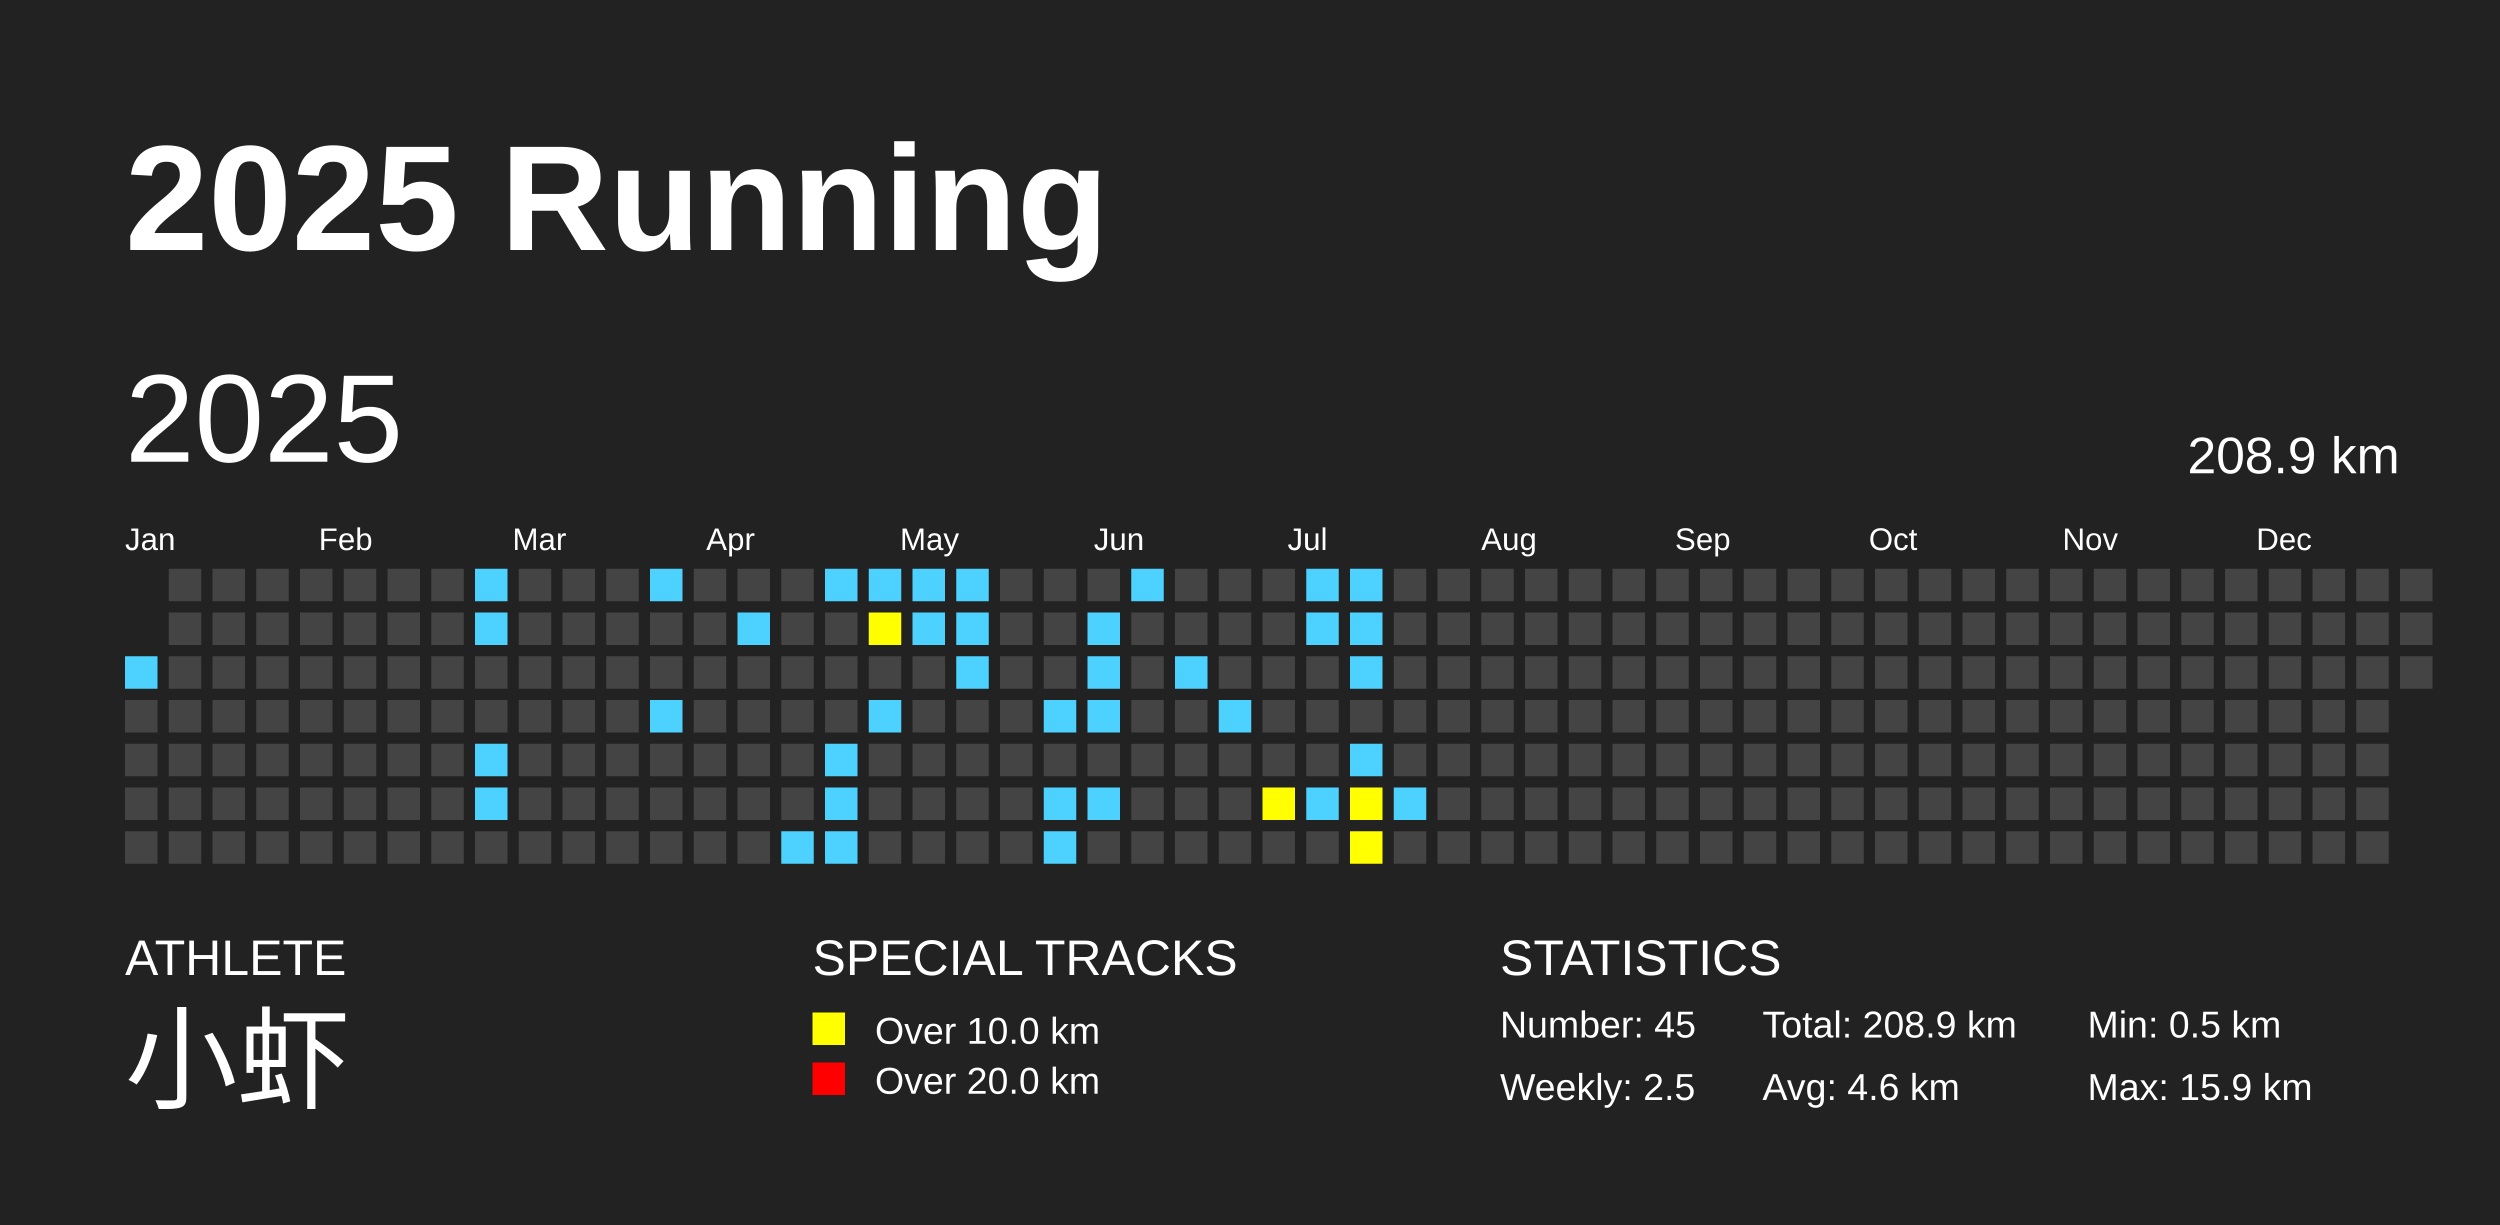
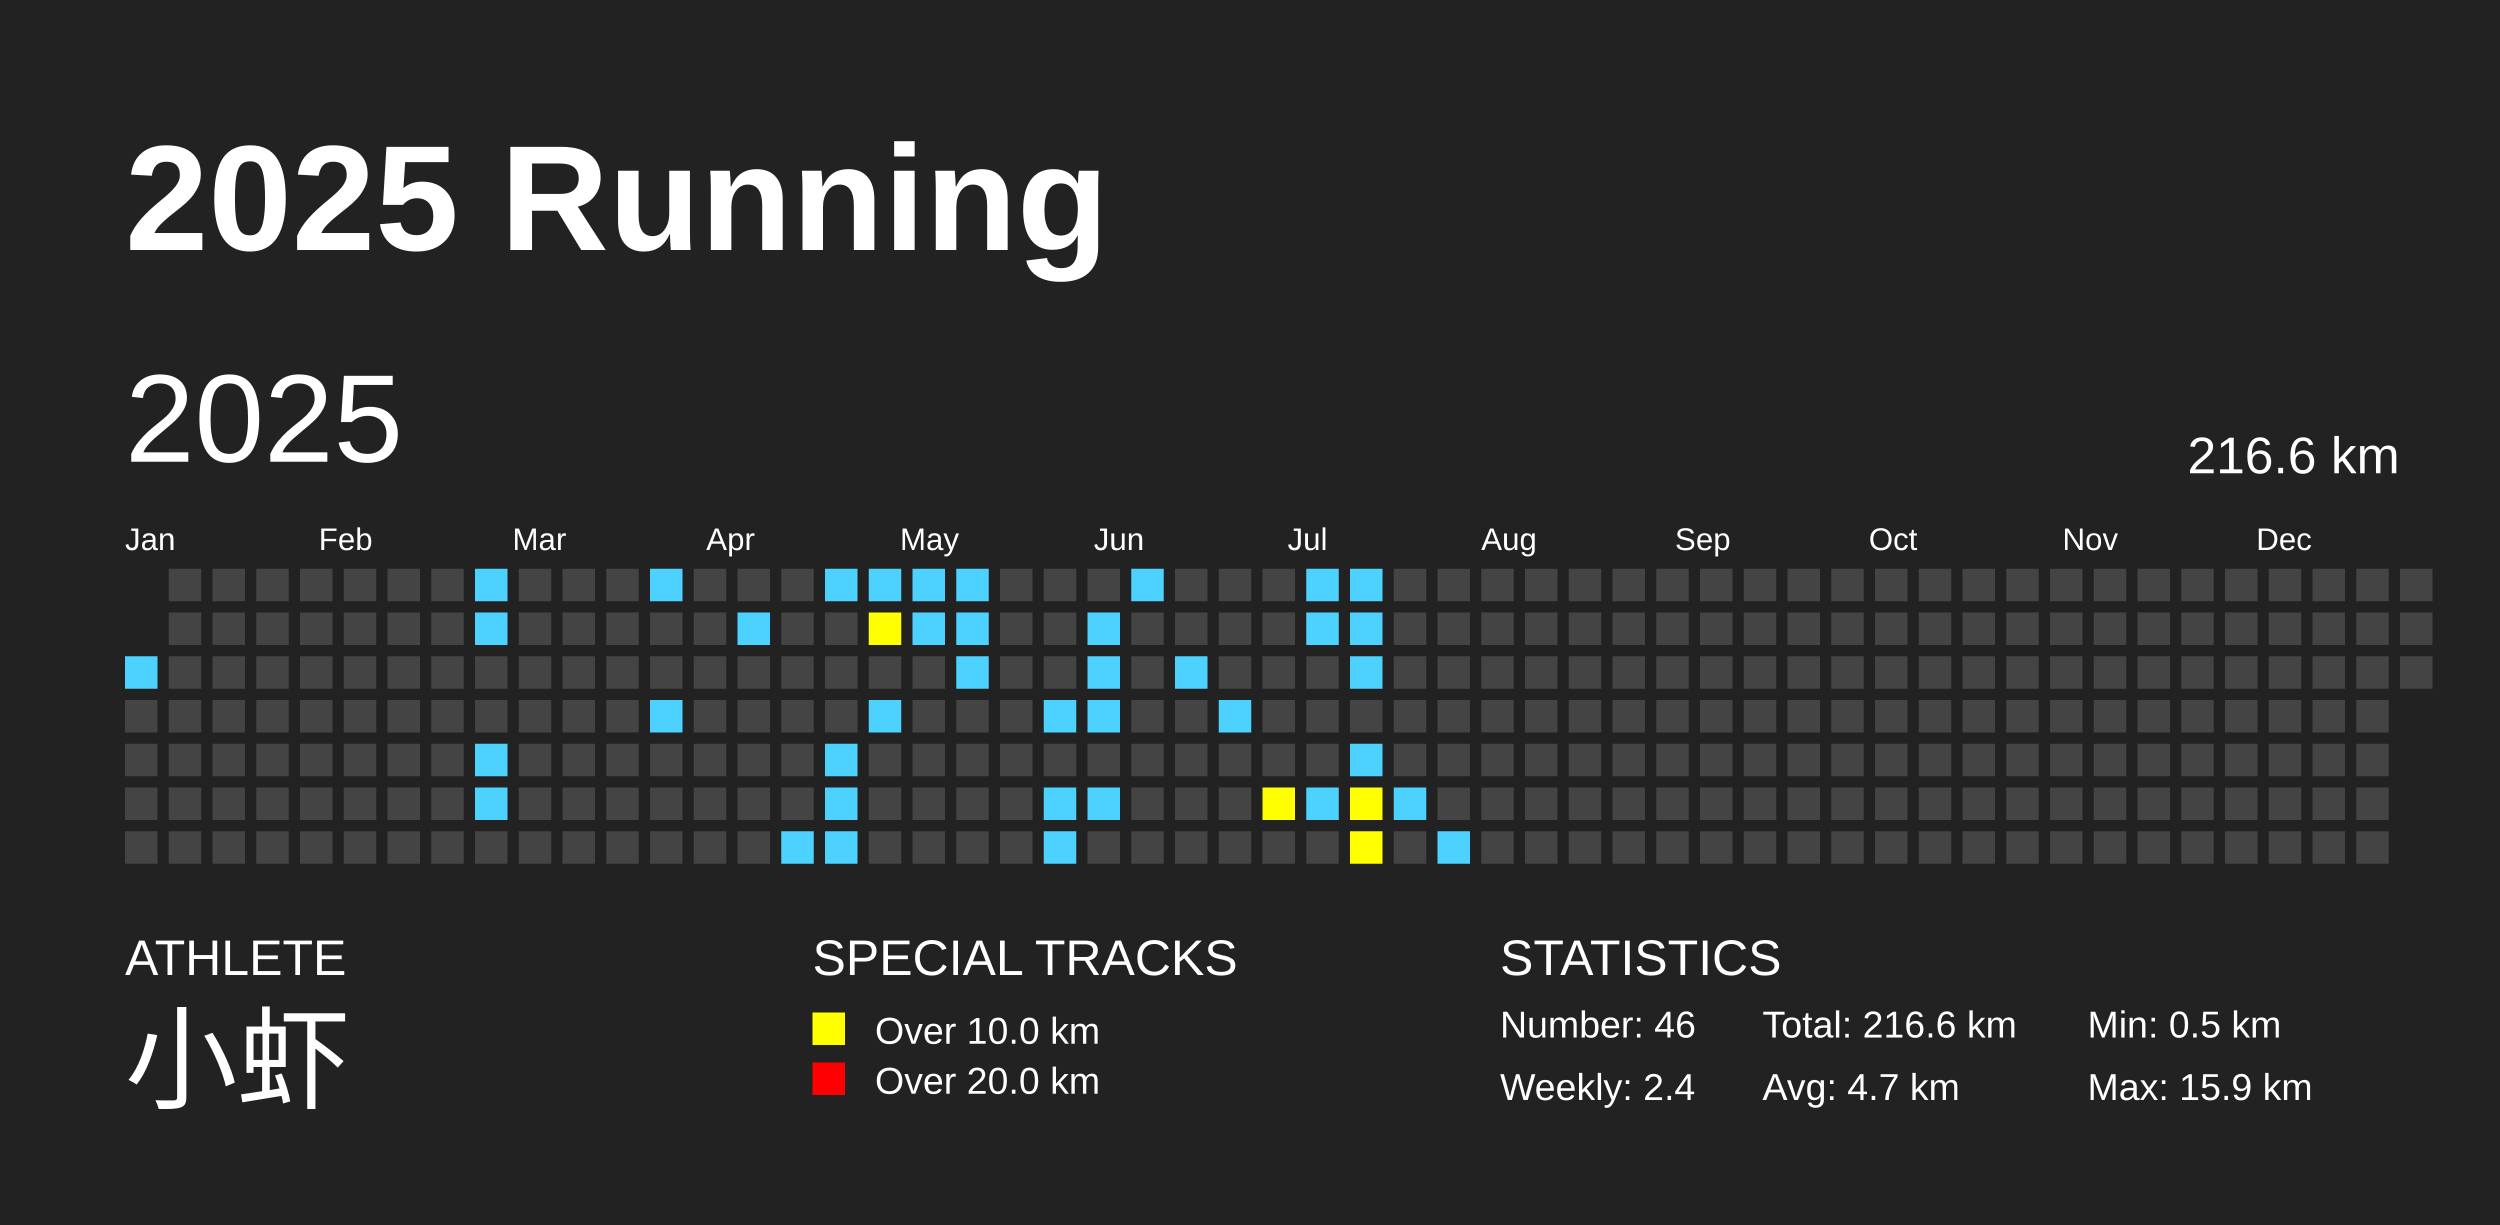
<svg xmlns="http://www.w3.org/2000/svg" baseProfile="full" height="98mm" version="1.1" viewBox="0,0,200,98" width="200mm">
  <defs />
  <rect fill="#222222" height="98" width="200" x="0" y="0" />
  <text fill="#FFFFFF" style="font-size:12px; font-family:Arial; font-weight:bold;" x="10" y="20">2025 Running</text>
  <text fill="#FFFFFF" style="font-size:4px; font-family:Arial" x="10" y="78">ATHLETE</text>
  <text fill="#FFFFFF" style="font-size:9px; font-family:Arial" x="10" y="88">小虾</text>
  <text fill="#FFFFFF" style="font-size:4px; font-family:Arial" x="65" y="78">SPECIAL TRACKS</text>
  <rect fill="yellow" height="2.6" width="2.6" x="65" y="81" />
  <text fill="#FFFFFF" style="font-size:3px; font-family:Arial" x="70" y="83.5">Over 10.0 km</text>
  <rect fill="red" height="2.6" width="2.6" x="65" y="85" />
  <text fill="#FFFFFF" style="font-size:3px; font-family:Arial" x="70" y="87.5">Over 20.0 km</text>
  <text fill="#FFFFFF" style="font-size:4px; font-family:Arial" x="120" y="78">STATISTICS</text>
-   <text fill="#FFFFFF" style="font-size:3px; font-family:Arial" x="120" y="83">Number: 45</text>
-   <text fill="#FFFFFF" style="font-size:3px; font-family:Arial" x="120" y="88">Weekly: 2.5</text>
-   <text fill="#FFFFFF" style="font-size:3px; font-family:Arial" x="141" y="83">Total: 208.9 km</text>
-   <text fill="#FFFFFF" style="font-size:3px; font-family:Arial" x="141" y="88">Avg: 4.6 km</text>
+   <text fill="#FFFFFF" style="font-size:3px; font-family:Arial" x="120" y="83">Number: 46</text>
+   <text fill="#FFFFFF" style="font-size:3px; font-family:Arial" x="120" y="88">Weekly: 2.4</text>
+   <text fill="#FFFFFF" style="font-size:3px; font-family:Arial" x="141" y="83">Total: 216.6 km</text>
+   <text fill="#FFFFFF" style="font-size:3px; font-family:Arial" x="141" y="88">Avg: 4.7 km</text>
  <text fill="#FFFFFF" style="font-size:3px; font-family:Arial" x="167" y="83">Min: 0.5 km</text>
  <text fill="#FFFFFF" style="font-size:3px; font-family:Arial" x="167" y="88">Max: 15.9 km</text>
  <text dominant-baseline="hanging" fill="#FFFFFF" style="font-size:10.0px; font-family:Arial;" x="10" y="30">2025</text>
-   <text dominant-baseline="hanging" fill="#FFFFFF" style="font-size:4.125px; font-family:Arial;" x="175" y="35">208.9 km</text>
+   <text dominant-baseline="hanging" fill="#FFFFFF" style="font-size:4.125px; font-family:Arial;" x="175" y="35">216.6 km</text>
  <text fill="#FFFFFF" style="font-size:2.5px; font-family:Arial" x="10.0" y="44">Jan</text>
  <text fill="#FFFFFF" style="font-size:2.5px; font-family:Arial" x="25.5" y="44">Feb</text>
  <text fill="#FFFFFF" style="font-size:2.5px; font-family:Arial" x="41.0" y="44">Mar</text>
  <text fill="#FFFFFF" style="font-size:2.5px; font-family:Arial" x="56.5" y="44">Apr</text>
  <text fill="#FFFFFF" style="font-size:2.5px; font-family:Arial" x="72.0" y="44">May</text>
  <text fill="#FFFFFF" style="font-size:2.5px; font-family:Arial" x="87.5" y="44">Jun</text>
  <text fill="#FFFFFF" style="font-size:2.5px; font-family:Arial" x="103.0" y="44">Jul</text>
  <text fill="#FFFFFF" style="font-size:2.5px; font-family:Arial" x="118.5" y="44">Aug</text>
  <text fill="#FFFFFF" style="font-size:2.5px; font-family:Arial" x="134.0" y="44">Sep</text>
  <text fill="#FFFFFF" style="font-size:2.5px; font-family:Arial" x="149.5" y="44">Oct</text>
  <text fill="#FFFFFF" style="font-size:2.5px; font-family:Arial" x="165.0" y="44">Nov</text>
  <text fill="#FFFFFF" style="font-size:2.5px; font-family:Arial" x="180.5" y="44">Dec</text>
  <rect fill="#4DD2FF" height="2.6" width="2.6" x="10.0" y="52.5" />
  <rect fill="#444444" height="2.6" width="2.6" x="10.0" y="56.0" />
  <rect fill="#444444" height="2.6" width="2.6" x="10.0" y="59.5" />
  <rect fill="#444444" height="2.6" width="2.6" x="10.0" y="63.0" />
  <rect fill="#444444" height="2.6" width="2.6" x="10.0" y="66.5" />
  <rect fill="#444444" height="2.6" width="2.6" x="13.5" y="45.5" />
  <rect fill="#444444" height="2.6" width="2.6" x="13.5" y="49.0" />
  <rect fill="#444444" height="2.6" width="2.6" x="13.5" y="52.5" />
  <rect fill="#444444" height="2.6" width="2.6" x="13.5" y="56.0" />
  <rect fill="#444444" height="2.6" width="2.6" x="13.5" y="59.5" />
  <rect fill="#444444" height="2.6" width="2.6" x="13.5" y="63.0" />
  <rect fill="#444444" height="2.6" width="2.6" x="13.5" y="66.5" />
  <rect fill="#444444" height="2.6" width="2.6" x="17.0" y="45.5" />
  <rect fill="#444444" height="2.6" width="2.6" x="17.0" y="49.0" />
  <rect fill="#444444" height="2.6" width="2.6" x="17.0" y="52.5" />
  <rect fill="#444444" height="2.6" width="2.6" x="17.0" y="56.0" />
  <rect fill="#444444" height="2.6" width="2.6" x="17.0" y="59.5" />
  <rect fill="#444444" height="2.6" width="2.6" x="17.0" y="63.0" />
  <rect fill="#444444" height="2.6" width="2.6" x="17.0" y="66.5" />
  <rect fill="#444444" height="2.6" width="2.6" x="20.5" y="45.5" />
  <rect fill="#444444" height="2.6" width="2.6" x="20.5" y="49.0" />
  <rect fill="#444444" height="2.6" width="2.6" x="20.5" y="52.5" />
  <rect fill="#444444" height="2.6" width="2.6" x="20.5" y="56.0" />
  <rect fill="#444444" height="2.6" width="2.6" x="20.5" y="59.5" />
  <rect fill="#444444" height="2.6" width="2.6" x="20.5" y="63.0" />
  <rect fill="#444444" height="2.6" width="2.6" x="20.5" y="66.5" />
  <rect fill="#444444" height="2.6" width="2.6" x="24.0" y="45.5" />
  <rect fill="#444444" height="2.6" width="2.6" x="24.0" y="49.0" />
  <rect fill="#444444" height="2.6" width="2.6" x="24.0" y="52.5" />
  <rect fill="#444444" height="2.6" width="2.6" x="24.0" y="56.0" />
  <rect fill="#444444" height="2.6" width="2.6" x="24.0" y="59.5" />
  <rect fill="#444444" height="2.6" width="2.6" x="24.0" y="63.0" />
  <rect fill="#444444" height="2.6" width="2.6" x="24.0" y="66.5" />
  <rect fill="#444444" height="2.6" width="2.6" x="27.5" y="45.5" />
  <rect fill="#444444" height="2.6" width="2.6" x="27.5" y="49.0" />
  <rect fill="#444444" height="2.6" width="2.6" x="27.5" y="52.5" />
  <rect fill="#444444" height="2.6" width="2.6" x="27.5" y="56.0" />
  <rect fill="#444444" height="2.6" width="2.6" x="27.5" y="59.5" />
  <rect fill="#444444" height="2.6" width="2.6" x="27.5" y="63.0" />
  <rect fill="#444444" height="2.6" width="2.6" x="27.5" y="66.5" />
  <rect fill="#444444" height="2.6" width="2.6" x="31.0" y="45.5" />
  <rect fill="#444444" height="2.6" width="2.6" x="31.0" y="49.0" />
  <rect fill="#444444" height="2.6" width="2.6" x="31.0" y="52.5" />
  <rect fill="#444444" height="2.6" width="2.6" x="31.0" y="56.0" />
  <rect fill="#444444" height="2.6" width="2.6" x="31.0" y="59.5" />
  <rect fill="#444444" height="2.6" width="2.6" x="31.0" y="63.0" />
  <rect fill="#444444" height="2.6" width="2.6" x="31.0" y="66.5" />
  <rect fill="#444444" height="2.6" width="2.6" x="34.5" y="45.5" />
  <rect fill="#444444" height="2.6" width="2.6" x="34.5" y="49.0" />
  <rect fill="#444444" height="2.6" width="2.6" x="34.5" y="52.5" />
  <rect fill="#444444" height="2.6" width="2.6" x="34.5" y="56.0" />
  <rect fill="#444444" height="2.6" width="2.6" x="34.5" y="59.5" />
  <rect fill="#444444" height="2.6" width="2.6" x="34.5" y="63.0" />
  <rect fill="#444444" height="2.6" width="2.6" x="34.5" y="66.5" />
  <rect fill="#4DD2FF" height="2.6" width="2.6" x="38.0" y="45.5" />
  <rect fill="#4DD2FF" height="2.6" width="2.6" x="38.0" y="49.0" />
  <rect fill="#444444" height="2.6" width="2.6" x="38.0" y="52.5" />
  <rect fill="#444444" height="2.6" width="2.6" x="38.0" y="56.0" />
  <rect fill="#4DD2FF" height="2.6" width="2.6" x="38.0" y="59.5" />
  <rect fill="#4DD2FF" height="2.6" width="2.6" x="38.0" y="63.0" />
  <rect fill="#444444" height="2.6" width="2.6" x="38.0" y="66.5" />
  <rect fill="#444444" height="2.6" width="2.6" x="41.5" y="45.5" />
  <rect fill="#444444" height="2.6" width="2.6" x="41.5" y="49.0" />
  <rect fill="#444444" height="2.6" width="2.6" x="41.5" y="52.5" />
  <rect fill="#444444" height="2.6" width="2.6" x="41.5" y="56.0" />
  <rect fill="#444444" height="2.6" width="2.6" x="41.5" y="59.5" />
  <rect fill="#444444" height="2.6" width="2.6" x="41.5" y="63.0" />
  <rect fill="#444444" height="2.6" width="2.6" x="41.5" y="66.5" />
  <rect fill="#444444" height="2.6" width="2.6" x="45.0" y="45.5" />
  <rect fill="#444444" height="2.6" width="2.6" x="45.0" y="49.0" />
  <rect fill="#444444" height="2.6" width="2.6" x="45.0" y="52.5" />
  <rect fill="#444444" height="2.6" width="2.6" x="45.0" y="56.0" />
  <rect fill="#444444" height="2.6" width="2.6" x="45.0" y="59.5" />
  <rect fill="#444444" height="2.6" width="2.6" x="45.0" y="63.0" />
  <rect fill="#444444" height="2.6" width="2.6" x="45.0" y="66.5" />
  <rect fill="#444444" height="2.6" width="2.6" x="48.5" y="45.5" />
  <rect fill="#444444" height="2.6" width="2.6" x="48.5" y="49.0" />
  <rect fill="#444444" height="2.6" width="2.6" x="48.5" y="52.5" />
  <rect fill="#444444" height="2.6" width="2.6" x="48.5" y="56.0" />
  <rect fill="#444444" height="2.6" width="2.6" x="48.5" y="59.5" />
  <rect fill="#444444" height="2.6" width="2.6" x="48.5" y="63.0" />
  <rect fill="#444444" height="2.6" width="2.6" x="48.5" y="66.5" />
  <rect fill="#4DD2FF" height="2.6" width="2.6" x="52.0" y="45.5" />
  <rect fill="#444444" height="2.6" width="2.6" x="52.0" y="49.0" />
  <rect fill="#444444" height="2.6" width="2.6" x="52.0" y="52.5" />
  <rect fill="#4DD2FF" height="2.6" width="2.6" x="52.0" y="56.0" />
  <rect fill="#444444" height="2.6" width="2.6" x="52.0" y="59.5" />
  <rect fill="#444444" height="2.6" width="2.6" x="52.0" y="63.0" />
  <rect fill="#444444" height="2.6" width="2.6" x="52.0" y="66.5" />
  <rect fill="#444444" height="2.6" width="2.6" x="55.5" y="45.5" />
  <rect fill="#444444" height="2.6" width="2.6" x="55.5" y="49.0" />
  <rect fill="#444444" height="2.6" width="2.6" x="55.5" y="52.5" />
  <rect fill="#444444" height="2.6" width="2.6" x="55.5" y="56.0" />
  <rect fill="#444444" height="2.6" width="2.6" x="55.5" y="59.5" />
  <rect fill="#444444" height="2.6" width="2.6" x="55.5" y="63.0" />
  <rect fill="#444444" height="2.6" width="2.6" x="55.5" y="66.5" />
  <rect fill="#444444" height="2.6" width="2.6" x="59.0" y="45.5" />
  <rect fill="#4DD2FF" height="2.6" width="2.6" x="59.0" y="49.0" />
  <rect fill="#444444" height="2.6" width="2.6" x="59.0" y="52.5" />
  <rect fill="#444444" height="2.6" width="2.6" x="59.0" y="56.0" />
  <rect fill="#444444" height="2.6" width="2.6" x="59.0" y="59.5" />
  <rect fill="#444444" height="2.6" width="2.6" x="59.0" y="63.0" />
  <rect fill="#444444" height="2.6" width="2.6" x="59.0" y="66.5" />
  <rect fill="#444444" height="2.6" width="2.6" x="62.5" y="45.5" />
  <rect fill="#444444" height="2.6" width="2.6" x="62.5" y="49.0" />
  <rect fill="#444444" height="2.6" width="2.6" x="62.5" y="52.5" />
  <rect fill="#444444" height="2.6" width="2.6" x="62.5" y="56.0" />
  <rect fill="#444444" height="2.6" width="2.6" x="62.5" y="59.5" />
  <rect fill="#444444" height="2.6" width="2.6" x="62.5" y="63.0" />
  <rect fill="#4DD2FF" height="2.6" width="2.6" x="62.5" y="66.5" />
  <rect fill="#4DD2FF" height="2.6" width="2.6" x="66.0" y="45.5" />
  <rect fill="#444444" height="2.6" width="2.6" x="66.0" y="49.0" />
  <rect fill="#444444" height="2.6" width="2.6" x="66.0" y="52.5" />
  <rect fill="#444444" height="2.6" width="2.6" x="66.0" y="56.0" />
  <rect fill="#4DD2FF" height="2.6" width="2.6" x="66.0" y="59.5" />
  <rect fill="#4DD2FF" height="2.6" width="2.6" x="66.0" y="63.0" />
  <rect fill="#4DD2FF" height="2.6" width="2.6" x="66.0" y="66.5" />
  <rect fill="#4DD2FF" height="2.6" width="2.6" x="69.5" y="45.5" />
  <rect fill="yellow" height="2.6" width="2.6" x="69.5" y="49.0" />
  <rect fill="#444444" height="2.6" width="2.6" x="69.5" y="52.5" />
  <rect fill="#4DD2FF" height="2.6" width="2.6" x="69.5" y="56.0" />
  <rect fill="#444444" height="2.6" width="2.6" x="69.5" y="59.5" />
  <rect fill="#444444" height="2.6" width="2.6" x="69.5" y="63.0" />
  <rect fill="#444444" height="2.6" width="2.6" x="69.5" y="66.5" />
  <rect fill="#4DD2FF" height="2.6" width="2.6" x="73.0" y="45.5" />
  <rect fill="#4DD2FF" height="2.6" width="2.6" x="73.0" y="49.0" />
  <rect fill="#444444" height="2.6" width="2.6" x="73.0" y="52.5" />
  <rect fill="#444444" height="2.6" width="2.6" x="73.0" y="56.0" />
  <rect fill="#444444" height="2.6" width="2.6" x="73.0" y="59.5" />
  <rect fill="#444444" height="2.6" width="2.6" x="73.0" y="63.0" />
  <rect fill="#444444" height="2.6" width="2.6" x="73.0" y="66.5" />
  <rect fill="#4DD2FF" height="2.6" width="2.6" x="76.5" y="45.5" />
  <rect fill="#4DD2FF" height="2.6" width="2.6" x="76.5" y="49.0" />
  <rect fill="#4DD2FF" height="2.6" width="2.6" x="76.5" y="52.5" />
  <rect fill="#444444" height="2.6" width="2.6" x="76.5" y="56.0" />
  <rect fill="#444444" height="2.6" width="2.6" x="76.5" y="59.5" />
  <rect fill="#444444" height="2.6" width="2.6" x="76.5" y="63.0" />
  <rect fill="#444444" height="2.6" width="2.6" x="76.5" y="66.5" />
  <rect fill="#444444" height="2.6" width="2.6" x="80.0" y="45.5" />
  <rect fill="#444444" height="2.6" width="2.6" x="80.0" y="49.0" />
  <rect fill="#444444" height="2.6" width="2.6" x="80.0" y="52.5" />
  <rect fill="#444444" height="2.6" width="2.6" x="80.0" y="56.0" />
  <rect fill="#444444" height="2.6" width="2.6" x="80.0" y="59.5" />
  <rect fill="#444444" height="2.6" width="2.6" x="80.0" y="63.0" />
  <rect fill="#444444" height="2.6" width="2.6" x="80.0" y="66.5" />
  <rect fill="#444444" height="2.6" width="2.6" x="83.5" y="45.5" />
  <rect fill="#444444" height="2.6" width="2.6" x="83.5" y="49.0" />
  <rect fill="#444444" height="2.6" width="2.6" x="83.5" y="52.5" />
  <rect fill="#4DD2FF" height="2.6" width="2.6" x="83.5" y="56.0" />
  <rect fill="#444444" height="2.6" width="2.6" x="83.5" y="59.5" />
  <rect fill="#4DD2FF" height="2.6" width="2.6" x="83.5" y="63.0" />
  <rect fill="#4DD2FF" height="2.6" width="2.6" x="83.5" y="66.5" />
  <rect fill="#444444" height="2.6" width="2.6" x="87.0" y="45.5" />
  <rect fill="#4DD2FF" height="2.6" width="2.6" x="87.0" y="49.0" />
  <rect fill="#4DD2FF" height="2.6" width="2.6" x="87.0" y="52.5" />
  <rect fill="#4DD2FF" height="2.6" width="2.6" x="87.0" y="56.0" />
  <rect fill="#444444" height="2.6" width="2.6" x="87.0" y="59.5" />
  <rect fill="#4DD2FF" height="2.6" width="2.6" x="87.0" y="63.0" />
  <rect fill="#444444" height="2.6" width="2.6" x="87.0" y="66.5" />
  <rect fill="#4DD2FF" height="2.6" width="2.6" x="90.5" y="45.5" />
  <rect fill="#444444" height="2.6" width="2.6" x="90.5" y="49.0" />
  <rect fill="#444444" height="2.6" width="2.6" x="90.5" y="52.5" />
  <rect fill="#444444" height="2.6" width="2.6" x="90.5" y="56.0" />
  <rect fill="#444444" height="2.6" width="2.6" x="90.5" y="59.5" />
  <rect fill="#444444" height="2.6" width="2.6" x="90.5" y="63.0" />
  <rect fill="#444444" height="2.6" width="2.6" x="90.5" y="66.5" />
  <rect fill="#444444" height="2.6" width="2.6" x="94.0" y="45.5" />
  <rect fill="#444444" height="2.6" width="2.6" x="94.0" y="49.0" />
  <rect fill="#4DD2FF" height="2.6" width="2.6" x="94.0" y="52.5" />
  <rect fill="#444444" height="2.6" width="2.6" x="94.0" y="56.0" />
  <rect fill="#444444" height="2.6" width="2.6" x="94.0" y="59.5" />
  <rect fill="#444444" height="2.6" width="2.6" x="94.0" y="63.0" />
  <rect fill="#444444" height="2.6" width="2.6" x="94.0" y="66.5" />
  <rect fill="#444444" height="2.6" width="2.6" x="97.5" y="45.5" />
  <rect fill="#444444" height="2.6" width="2.6" x="97.5" y="49.0" />
  <rect fill="#444444" height="2.6" width="2.6" x="97.5" y="52.5" />
  <rect fill="#4DD2FF" height="2.6" width="2.6" x="97.5" y="56.0" />
  <rect fill="#444444" height="2.6" width="2.6" x="97.5" y="59.5" />
  <rect fill="#444444" height="2.6" width="2.6" x="97.5" y="63.0" />
  <rect fill="#444444" height="2.6" width="2.6" x="97.5" y="66.5" />
  <rect fill="#444444" height="2.6" width="2.6" x="101.0" y="45.5" />
  <rect fill="#444444" height="2.6" width="2.6" x="101.0" y="49.0" />
  <rect fill="#444444" height="2.6" width="2.6" x="101.0" y="52.5" />
  <rect fill="#444444" height="2.6" width="2.6" x="101.0" y="56.0" />
  <rect fill="#444444" height="2.6" width="2.6" x="101.0" y="59.5" />
  <rect fill="yellow" height="2.6" width="2.6" x="101.0" y="63.0" />
  <rect fill="#444444" height="2.6" width="2.6" x="101.0" y="66.5" />
  <rect fill="#4DD2FF" height="2.6" width="2.6" x="104.5" y="45.5" />
  <rect fill="#4DD2FF" height="2.6" width="2.6" x="104.5" y="49.0" />
  <rect fill="#444444" height="2.6" width="2.6" x="104.5" y="52.5" />
  <rect fill="#444444" height="2.6" width="2.6" x="104.5" y="56.0" />
  <rect fill="#444444" height="2.6" width="2.6" x="104.5" y="59.5" />
  <rect fill="#4DD2FF" height="2.6" width="2.6" x="104.5" y="63.0" />
  <rect fill="#444444" height="2.6" width="2.6" x="104.5" y="66.5" />
  <rect fill="#4DD2FF" height="2.6" width="2.6" x="108.0" y="45.5" />
  <rect fill="#4DD2FF" height="2.6" width="2.6" x="108.0" y="49.0" />
  <rect fill="#4DD2FF" height="2.6" width="2.6" x="108.0" y="52.5" />
  <rect fill="#444444" height="2.6" width="2.6" x="108.0" y="56.0" />
  <rect fill="#4DD2FF" height="2.6" width="2.6" x="108.0" y="59.5" />
  <rect fill="yellow" height="2.6" width="2.6" x="108.0" y="63.0" />
  <rect fill="yellow" height="2.6" width="2.6" x="108.0" y="66.5" />
  <rect fill="#444444" height="2.6" width="2.6" x="111.5" y="45.5" />
  <rect fill="#444444" height="2.6" width="2.6" x="111.5" y="49.0" />
  <rect fill="#444444" height="2.6" width="2.6" x="111.5" y="52.5" />
  <rect fill="#444444" height="2.6" width="2.6" x="111.5" y="56.0" />
  <rect fill="#444444" height="2.6" width="2.6" x="111.5" y="59.5" />
  <rect fill="#4DD2FF" height="2.6" width="2.6" x="111.5" y="63.0" />
  <rect fill="#444444" height="2.6" width="2.6" x="111.5" y="66.5" />
  <rect fill="#444444" height="2.6" width="2.6" x="115.0" y="45.5" />
  <rect fill="#444444" height="2.6" width="2.6" x="115.0" y="49.0" />
  <rect fill="#444444" height="2.6" width="2.6" x="115.0" y="52.5" />
  <rect fill="#444444" height="2.6" width="2.6" x="115.0" y="56.0" />
  <rect fill="#444444" height="2.6" width="2.6" x="115.0" y="59.5" />
  <rect fill="#444444" height="2.6" width="2.6" x="115.0" y="63.0" />
-   <rect fill="#444444" height="2.6" width="2.6" x="115.0" y="66.5" />
+   <rect fill="#4DD2FF" height="2.6" width="2.6" x="115.0" y="66.5" />
  <rect fill="#444444" height="2.6" width="2.6" x="118.5" y="45.5" />
  <rect fill="#444444" height="2.6" width="2.6" x="118.5" y="49.0" />
  <rect fill="#444444" height="2.6" width="2.6" x="118.5" y="52.5" />
  <rect fill="#444444" height="2.6" width="2.6" x="118.5" y="56.0" />
  <rect fill="#444444" height="2.6" width="2.6" x="118.5" y="59.5" />
  <rect fill="#444444" height="2.6" width="2.6" x="118.5" y="63.0" />
  <rect fill="#444444" height="2.6" width="2.6" x="118.5" y="66.5" />
  <rect fill="#444444" height="2.6" width="2.6" x="122.0" y="45.5" />
  <rect fill="#444444" height="2.6" width="2.6" x="122.0" y="49.0" />
  <rect fill="#444444" height="2.6" width="2.6" x="122.0" y="52.5" />
  <rect fill="#444444" height="2.6" width="2.6" x="122.0" y="56.0" />
  <rect fill="#444444" height="2.6" width="2.6" x="122.0" y="59.5" />
  <rect fill="#444444" height="2.6" width="2.6" x="122.0" y="63.0" />
  <rect fill="#444444" height="2.6" width="2.6" x="122.0" y="66.5" />
  <rect fill="#444444" height="2.6" width="2.6" x="125.5" y="45.5" />
  <rect fill="#444444" height="2.6" width="2.6" x="125.5" y="49.0" />
  <rect fill="#444444" height="2.6" width="2.6" x="125.5" y="52.5" />
  <rect fill="#444444" height="2.6" width="2.6" x="125.5" y="56.0" />
  <rect fill="#444444" height="2.6" width="2.6" x="125.5" y="59.5" />
  <rect fill="#444444" height="2.6" width="2.6" x="125.5" y="63.0" />
  <rect fill="#444444" height="2.6" width="2.6" x="125.5" y="66.5" />
  <rect fill="#444444" height="2.6" width="2.6" x="129.0" y="45.5" />
  <rect fill="#444444" height="2.6" width="2.6" x="129.0" y="49.0" />
  <rect fill="#444444" height="2.6" width="2.6" x="129.0" y="52.5" />
  <rect fill="#444444" height="2.6" width="2.6" x="129.0" y="56.0" />
  <rect fill="#444444" height="2.6" width="2.6" x="129.0" y="59.5" />
  <rect fill="#444444" height="2.6" width="2.6" x="129.0" y="63.0" />
  <rect fill="#444444" height="2.6" width="2.6" x="129.0" y="66.5" />
  <rect fill="#444444" height="2.6" width="2.6" x="132.5" y="45.5" />
  <rect fill="#444444" height="2.6" width="2.6" x="132.5" y="49.0" />
  <rect fill="#444444" height="2.6" width="2.6" x="132.5" y="52.5" />
  <rect fill="#444444" height="2.6" width="2.6" x="132.5" y="56.0" />
  <rect fill="#444444" height="2.6" width="2.6" x="132.5" y="59.5" />
  <rect fill="#444444" height="2.6" width="2.6" x="132.5" y="63.0" />
  <rect fill="#444444" height="2.6" width="2.6" x="132.5" y="66.5" />
  <rect fill="#444444" height="2.6" width="2.6" x="136.0" y="45.5" />
  <rect fill="#444444" height="2.6" width="2.6" x="136.0" y="49.0" />
  <rect fill="#444444" height="2.6" width="2.6" x="136.0" y="52.5" />
  <rect fill="#444444" height="2.6" width="2.6" x="136.0" y="56.0" />
  <rect fill="#444444" height="2.6" width="2.6" x="136.0" y="59.5" />
  <rect fill="#444444" height="2.6" width="2.6" x="136.0" y="63.0" />
  <rect fill="#444444" height="2.6" width="2.6" x="136.0" y="66.5" />
  <rect fill="#444444" height="2.6" width="2.6" x="139.5" y="45.5" />
  <rect fill="#444444" height="2.6" width="2.6" x="139.5" y="49.0" />
  <rect fill="#444444" height="2.6" width="2.6" x="139.5" y="52.5" />
  <rect fill="#444444" height="2.6" width="2.6" x="139.5" y="56.0" />
  <rect fill="#444444" height="2.6" width="2.6" x="139.5" y="59.5" />
  <rect fill="#444444" height="2.6" width="2.6" x="139.5" y="63.0" />
  <rect fill="#444444" height="2.6" width="2.6" x="139.5" y="66.5" />
  <rect fill="#444444" height="2.6" width="2.6" x="143.0" y="45.5" />
  <rect fill="#444444" height="2.6" width="2.6" x="143.0" y="49.0" />
  <rect fill="#444444" height="2.6" width="2.6" x="143.0" y="52.5" />
  <rect fill="#444444" height="2.6" width="2.6" x="143.0" y="56.0" />
  <rect fill="#444444" height="2.6" width="2.6" x="143.0" y="59.5" />
  <rect fill="#444444" height="2.6" width="2.6" x="143.0" y="63.0" />
  <rect fill="#444444" height="2.6" width="2.6" x="143.0" y="66.5" />
  <rect fill="#444444" height="2.6" width="2.6" x="146.5" y="45.5" />
  <rect fill="#444444" height="2.6" width="2.6" x="146.5" y="49.0" />
  <rect fill="#444444" height="2.6" width="2.6" x="146.5" y="52.5" />
  <rect fill="#444444" height="2.6" width="2.6" x="146.5" y="56.0" />
  <rect fill="#444444" height="2.6" width="2.6" x="146.5" y="59.5" />
  <rect fill="#444444" height="2.6" width="2.6" x="146.5" y="63.0" />
  <rect fill="#444444" height="2.6" width="2.6" x="146.5" y="66.5" />
  <rect fill="#444444" height="2.6" width="2.6" x="150.0" y="45.5" />
  <rect fill="#444444" height="2.6" width="2.6" x="150.0" y="49.0" />
  <rect fill="#444444" height="2.6" width="2.6" x="150.0" y="52.5" />
  <rect fill="#444444" height="2.6" width="2.6" x="150.0" y="56.0" />
  <rect fill="#444444" height="2.6" width="2.6" x="150.0" y="59.5" />
  <rect fill="#444444" height="2.6" width="2.6" x="150.0" y="63.0" />
  <rect fill="#444444" height="2.6" width="2.6" x="150.0" y="66.5" />
  <rect fill="#444444" height="2.6" width="2.6" x="153.5" y="45.5" />
  <rect fill="#444444" height="2.6" width="2.6" x="153.5" y="49.0" />
  <rect fill="#444444" height="2.6" width="2.6" x="153.5" y="52.5" />
  <rect fill="#444444" height="2.6" width="2.6" x="153.5" y="56.0" />
  <rect fill="#444444" height="2.6" width="2.6" x="153.5" y="59.5" />
  <rect fill="#444444" height="2.6" width="2.6" x="153.5" y="63.0" />
  <rect fill="#444444" height="2.6" width="2.6" x="153.5" y="66.5" />
  <rect fill="#444444" height="2.6" width="2.6" x="157.0" y="45.5" />
  <rect fill="#444444" height="2.6" width="2.6" x="157.0" y="49.0" />
  <rect fill="#444444" height="2.6" width="2.6" x="157.0" y="52.5" />
  <rect fill="#444444" height="2.6" width="2.6" x="157.0" y="56.0" />
  <rect fill="#444444" height="2.6" width="2.6" x="157.0" y="59.5" />
  <rect fill="#444444" height="2.6" width="2.6" x="157.0" y="63.0" />
  <rect fill="#444444" height="2.6" width="2.6" x="157.0" y="66.5" />
  <rect fill="#444444" height="2.6" width="2.6" x="160.5" y="45.5" />
  <rect fill="#444444" height="2.6" width="2.6" x="160.5" y="49.0" />
  <rect fill="#444444" height="2.6" width="2.6" x="160.5" y="52.5" />
  <rect fill="#444444" height="2.6" width="2.6" x="160.5" y="56.0" />
  <rect fill="#444444" height="2.6" width="2.6" x="160.5" y="59.5" />
  <rect fill="#444444" height="2.6" width="2.6" x="160.5" y="63.0" />
  <rect fill="#444444" height="2.6" width="2.6" x="160.5" y="66.5" />
  <rect fill="#444444" height="2.6" width="2.6" x="164.0" y="45.5" />
  <rect fill="#444444" height="2.6" width="2.6" x="164.0" y="49.0" />
  <rect fill="#444444" height="2.6" width="2.6" x="164.0" y="52.5" />
  <rect fill="#444444" height="2.6" width="2.6" x="164.0" y="56.0" />
  <rect fill="#444444" height="2.6" width="2.6" x="164.0" y="59.5" />
  <rect fill="#444444" height="2.6" width="2.6" x="164.0" y="63.0" />
  <rect fill="#444444" height="2.6" width="2.6" x="164.0" y="66.5" />
  <rect fill="#444444" height="2.6" width="2.6" x="167.5" y="45.5" />
  <rect fill="#444444" height="2.6" width="2.6" x="167.5" y="49.0" />
  <rect fill="#444444" height="2.6" width="2.6" x="167.5" y="52.5" />
  <rect fill="#444444" height="2.6" width="2.6" x="167.5" y="56.0" />
  <rect fill="#444444" height="2.6" width="2.6" x="167.5" y="59.5" />
  <rect fill="#444444" height="2.6" width="2.6" x="167.5" y="63.0" />
  <rect fill="#444444" height="2.6" width="2.6" x="167.5" y="66.5" />
  <rect fill="#444444" height="2.6" width="2.6" x="171.0" y="45.5" />
  <rect fill="#444444" height="2.6" width="2.6" x="171.0" y="49.0" />
  <rect fill="#444444" height="2.6" width="2.6" x="171.0" y="52.5" />
  <rect fill="#444444" height="2.6" width="2.6" x="171.0" y="56.0" />
  <rect fill="#444444" height="2.6" width="2.6" x="171.0" y="59.5" />
  <rect fill="#444444" height="2.6" width="2.6" x="171.0" y="63.0" />
  <rect fill="#444444" height="2.6" width="2.6" x="171.0" y="66.5" />
  <rect fill="#444444" height="2.6" width="2.6" x="174.5" y="45.5" />
  <rect fill="#444444" height="2.6" width="2.6" x="174.5" y="49.0" />
  <rect fill="#444444" height="2.6" width="2.6" x="174.5" y="52.5" />
  <rect fill="#444444" height="2.6" width="2.6" x="174.5" y="56.0" />
  <rect fill="#444444" height="2.6" width="2.6" x="174.5" y="59.5" />
  <rect fill="#444444" height="2.6" width="2.6" x="174.5" y="63.0" />
  <rect fill="#444444" height="2.6" width="2.6" x="174.5" y="66.5" />
  <rect fill="#444444" height="2.6" width="2.6" x="178.0" y="45.5" />
  <rect fill="#444444" height="2.6" width="2.6" x="178.0" y="49.0" />
  <rect fill="#444444" height="2.6" width="2.6" x="178.0" y="52.5" />
  <rect fill="#444444" height="2.6" width="2.6" x="178.0" y="56.0" />
  <rect fill="#444444" height="2.6" width="2.6" x="178.0" y="59.5" />
  <rect fill="#444444" height="2.6" width="2.6" x="178.0" y="63.0" />
  <rect fill="#444444" height="2.6" width="2.6" x="178.0" y="66.5" />
  <rect fill="#444444" height="2.6" width="2.6" x="181.5" y="45.5" />
  <rect fill="#444444" height="2.6" width="2.6" x="181.5" y="49.0" />
  <rect fill="#444444" height="2.6" width="2.6" x="181.5" y="52.5" />
  <rect fill="#444444" height="2.6" width="2.6" x="181.5" y="56.0" />
  <rect fill="#444444" height="2.6" width="2.6" x="181.5" y="59.5" />
  <rect fill="#444444" height="2.6" width="2.6" x="181.5" y="63.0" />
  <rect fill="#444444" height="2.6" width="2.6" x="181.5" y="66.5" />
  <rect fill="#444444" height="2.6" width="2.6" x="185.0" y="45.5" />
  <rect fill="#444444" height="2.6" width="2.6" x="185.0" y="49.0" />
  <rect fill="#444444" height="2.6" width="2.6" x="185.0" y="52.5" />
  <rect fill="#444444" height="2.6" width="2.6" x="185.0" y="56.0" />
  <rect fill="#444444" height="2.6" width="2.6" x="185.0" y="59.5" />
  <rect fill="#444444" height="2.6" width="2.6" x="185.0" y="63.0" />
  <rect fill="#444444" height="2.6" width="2.6" x="185.0" y="66.5" />
  <rect fill="#444444" height="2.6" width="2.6" x="188.5" y="45.5" />
  <rect fill="#444444" height="2.6" width="2.6" x="188.5" y="49.0" />
  <rect fill="#444444" height="2.6" width="2.6" x="188.5" y="52.5" />
  <rect fill="#444444" height="2.6" width="2.6" x="188.5" y="56.0" />
  <rect fill="#444444" height="2.6" width="2.6" x="188.5" y="59.5" />
  <rect fill="#444444" height="2.6" width="2.6" x="188.5" y="63.0" />
  <rect fill="#444444" height="2.6" width="2.6" x="188.5" y="66.5" />
  <rect fill="#444444" height="2.6" width="2.6" x="192.0" y="45.5" />
  <rect fill="#444444" height="2.6" width="2.6" x="192.0" y="49.0" />
  <rect fill="#444444" height="2.6" width="2.6" x="192.0" y="52.5" />
</svg>
